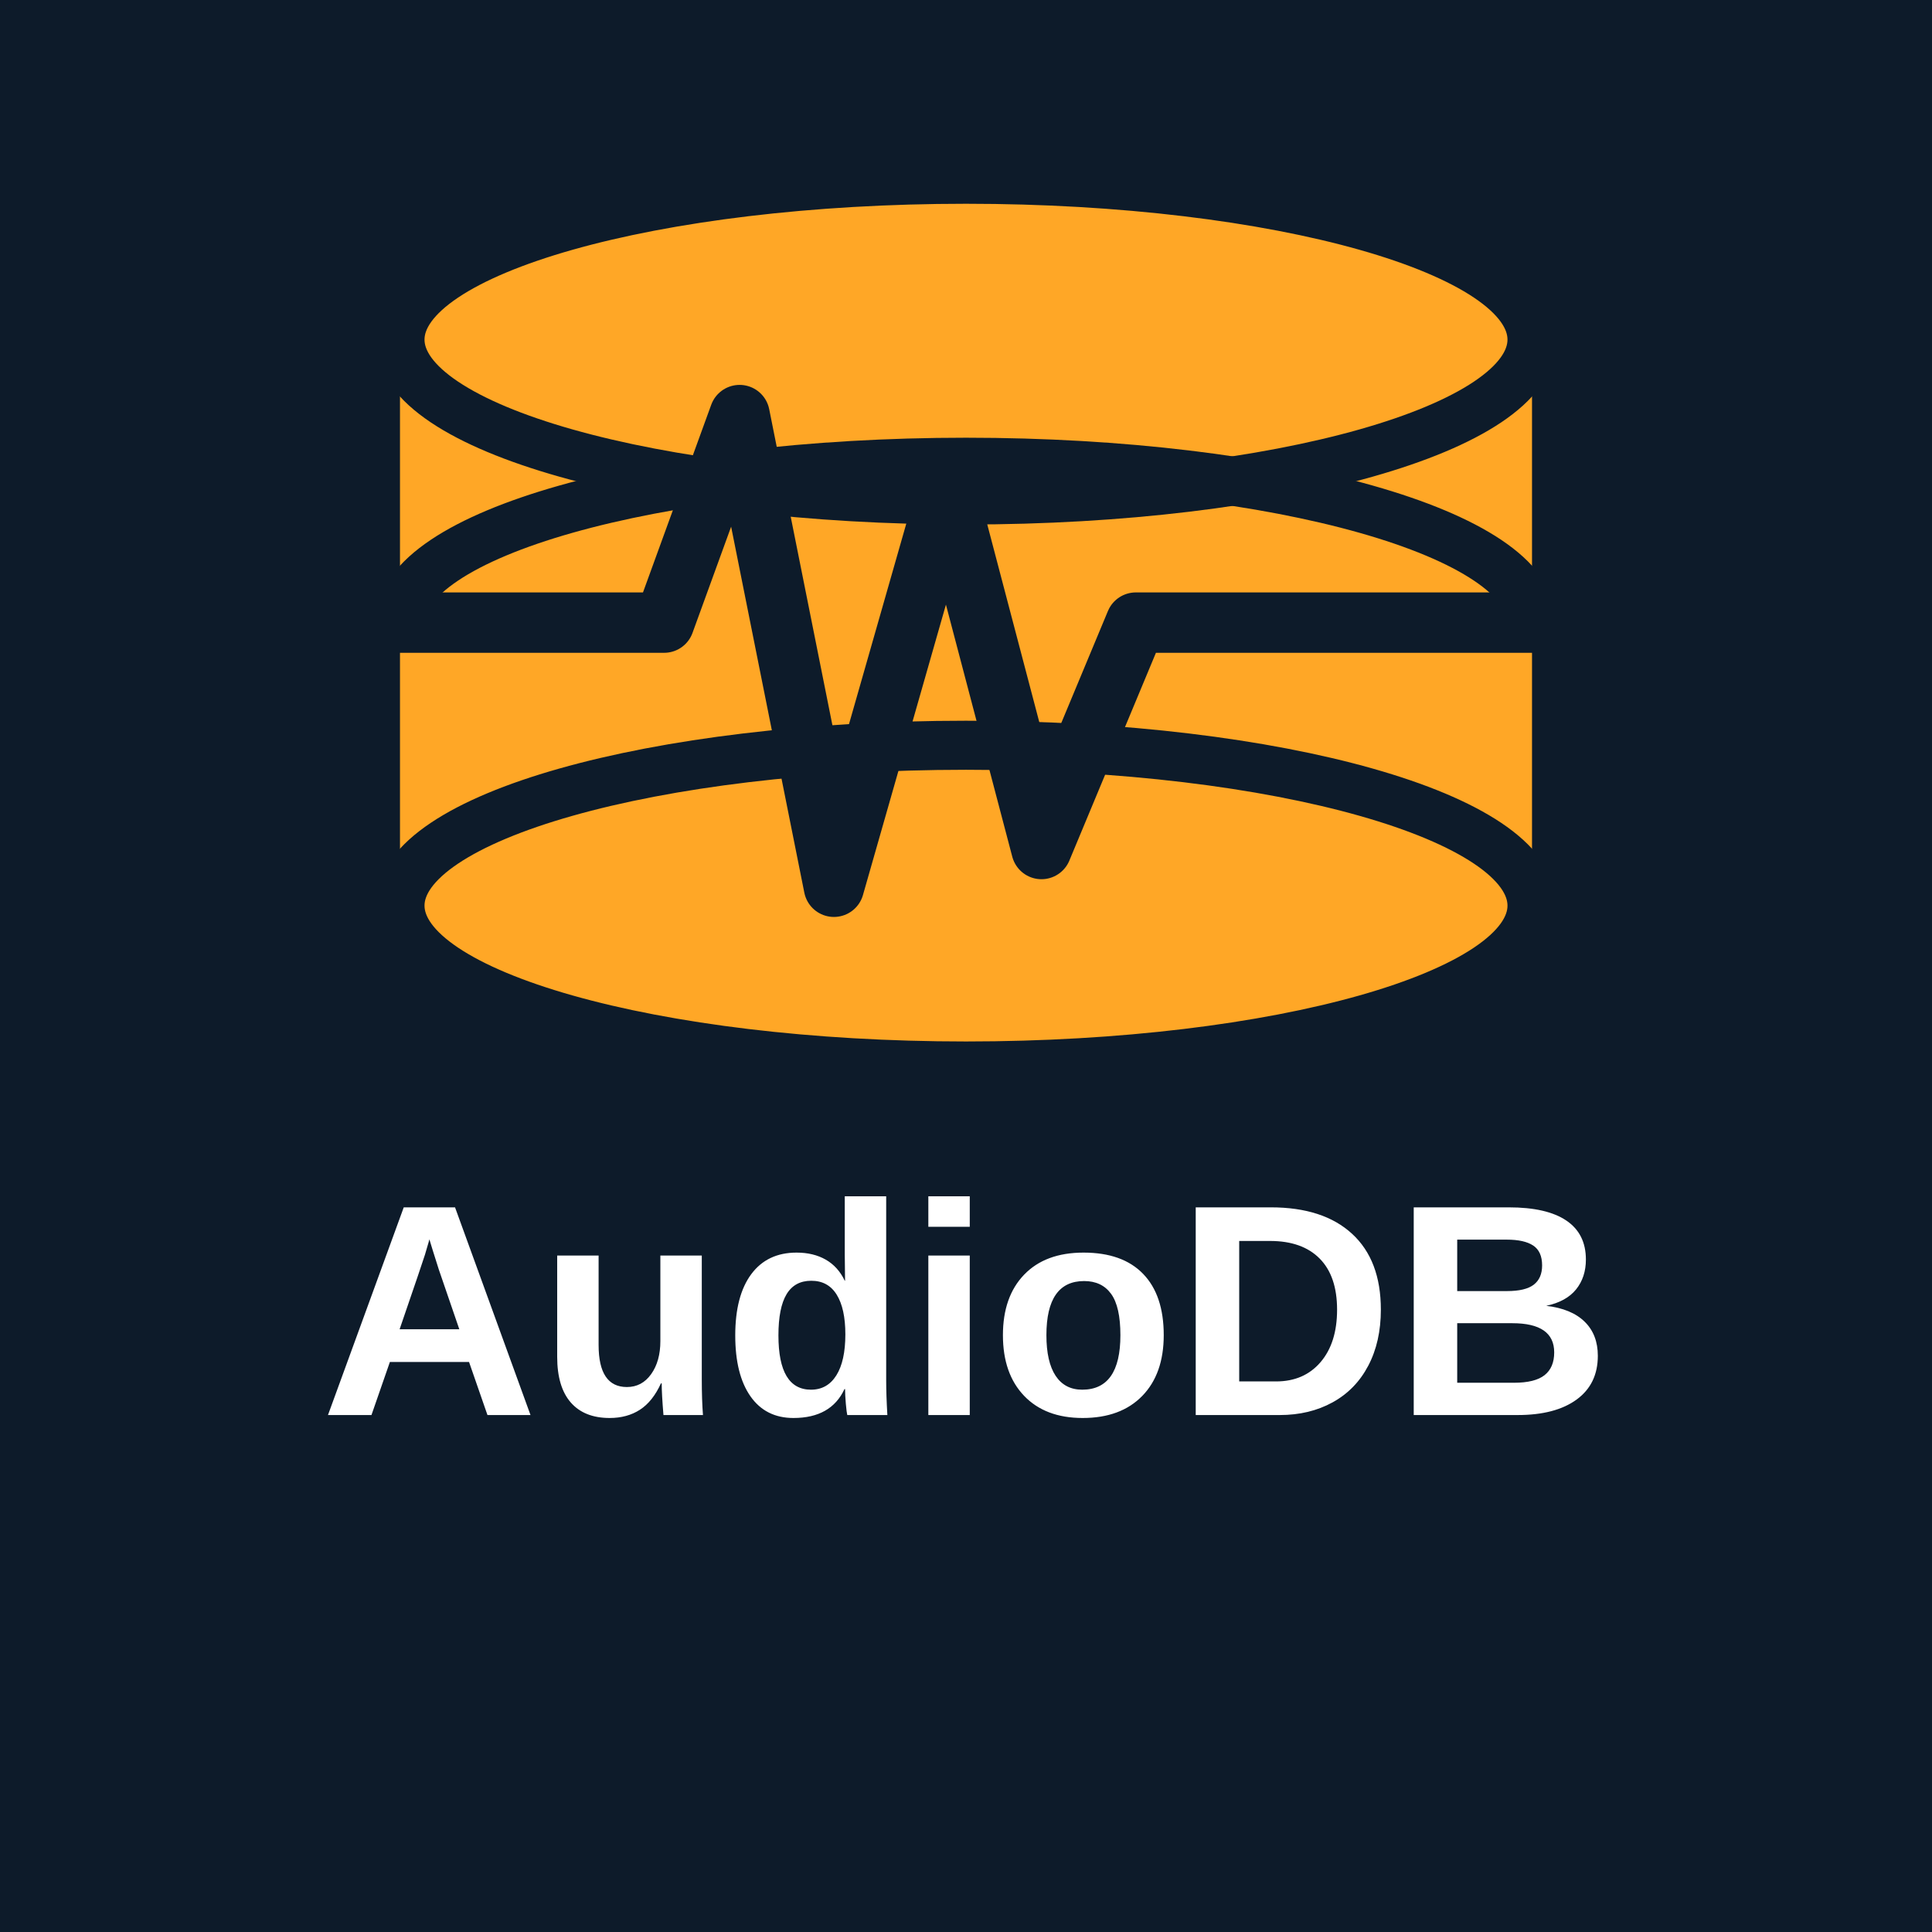
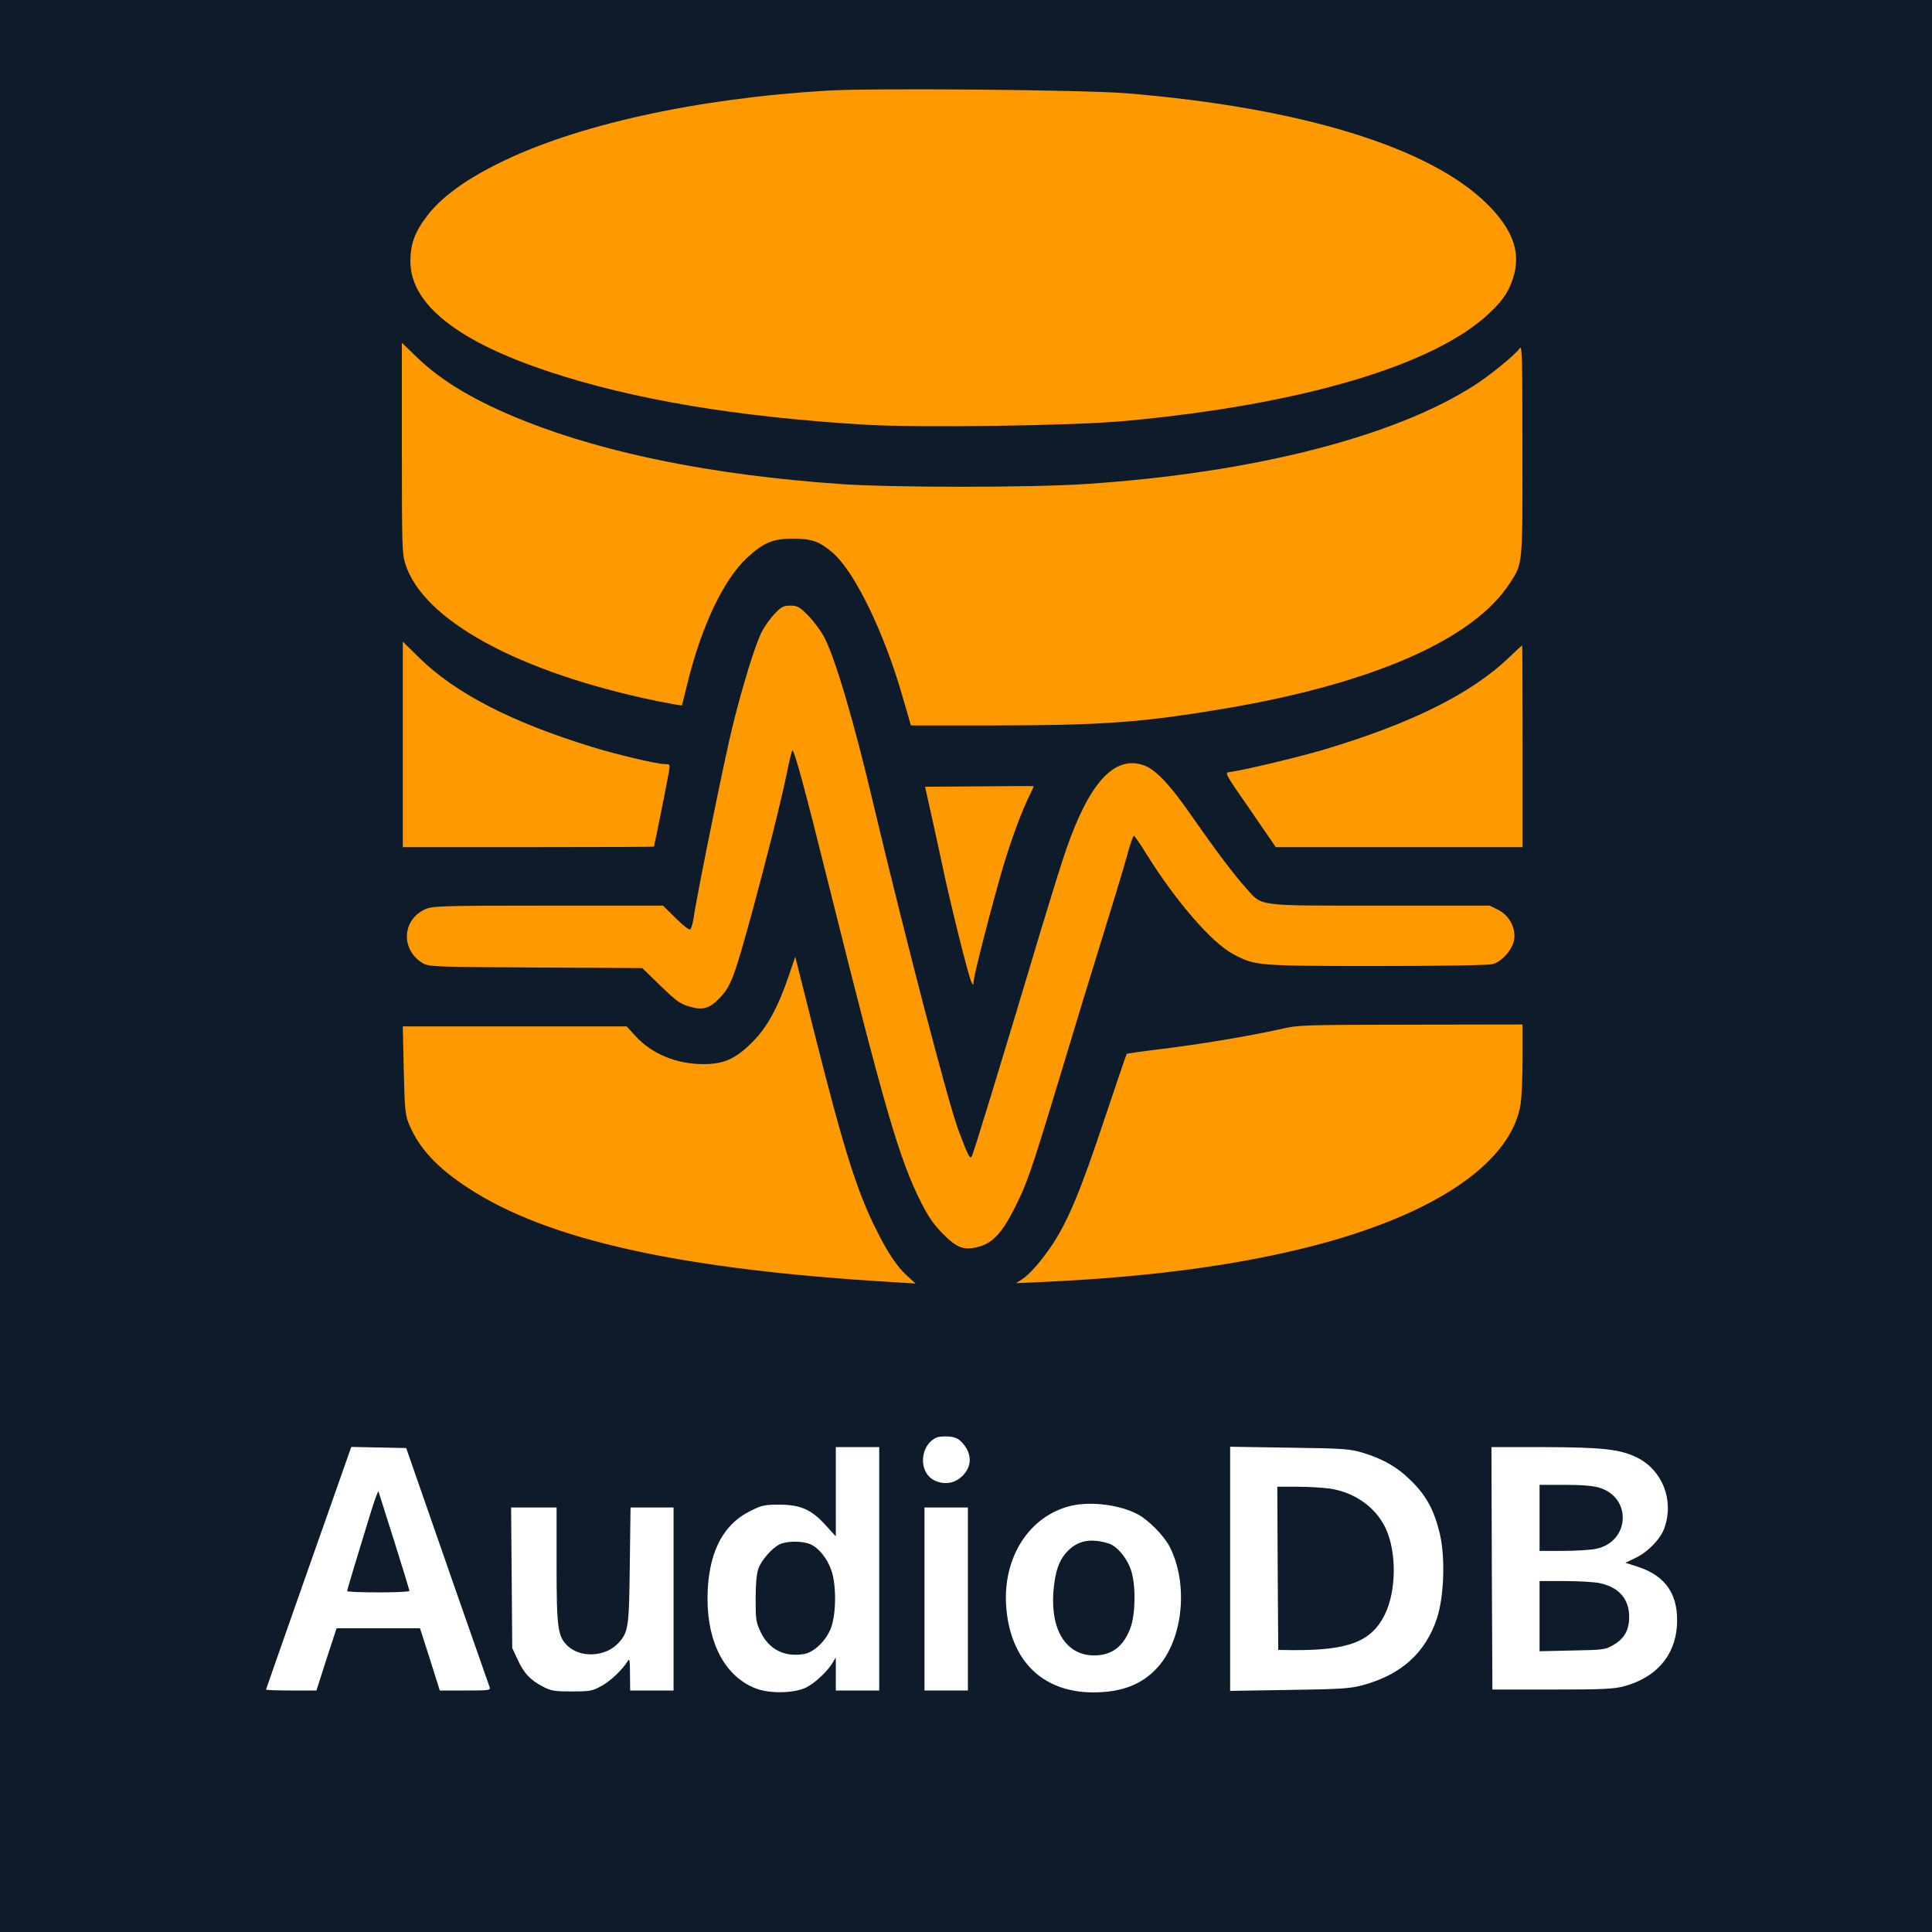
- <svg xmlns="http://www.w3.org/2000/svg" width="1024" height="1024" viewBox="0 0 1024 1024">
+ <svg xmlns="http://www.w3.org/2000/svg" version="1.0" width="1024" height="1024" viewBox="0 0 1024 1024" preserveAspectRatio="xMidYMid meet">
  <rect width="1024" height="1024" fill="#0D1B2A" />
-   <g id="database-icon" transform="translate(512, 330)">
-     <ellipse cx="0" cy="-150" rx="300" ry="85" fill="#FFA726" />
-     <rect x="-300" y="-150" width="600" height="150" fill="#FFA726" />
-     <ellipse cx="0" cy="0" rx="300" ry="85" fill="#FFA726" />
-     <ellipse cx="0" cy="0" rx="300" ry="85" fill="none" stroke="#0D1B2A" stroke-width="26" />
-     <rect x="-300" y="0" width="600" height="150" fill="#FFA726" />
-     <ellipse cx="0" cy="150" rx="300" ry="85" fill="#FFA726" />
-     <ellipse cx="0" cy="150" rx="300" ry="85" fill="none" stroke="#0D1B2A" stroke-width="26" />
-     <ellipse cx="0" cy="-150" rx="300" ry="85" fill="none" stroke="#0D1B2A" stroke-width="26" />
-     <g id="waveform" fill="none" stroke="#0D1B2A" stroke-width="32" stroke-linecap="round" stroke-linejoin="round">
-       <path d="M -300 0 L -160 0 L -120 -110 L -70 140 L -10 -70 L 40 120 L 90 0 L 300 0" />
-     </g>
+   <g transform="translate(0,1024) scale(0.1,-0.1)" fill="#FF9900" stroke="none">
+     <path d="M4390 9760 c-700 -41 -1342 -183 -1750 -387 -178 -88 -303 -181 -377 -278 -65 -85 -87 -147 -88 -240 0 -226 248 -424 735 -585 447 -148 995 -240 1675 -281 289 -17 1099 -6 1380 20 935 86 1642 296 1932 574 75 71 108 124 129 206 32 125 -14 241 -145 371 -305 301 -990 511 -1916 586 -229 18 -1326 28 -1575 14z" />
+     <path d="M2130 7868 c0 -513 1 -561 18 -616 94 -299 601 -576 1335 -728 71 -14 129 -24 131 -23 1 2 15 56 30 119 74 301 191 548 315 663 89 82 137 102 246 102 99 0 140 -15 211 -77 115 -101 271 -422 367 -758 l45 -155 448 0 c573 1 779 16 1219 90 780 132 1314 366 1506 662 71 108 69 92 68 712 0 512 -1 554 -16 533 -23 -33 -156 -142 -238 -194 -423 -273 -1177 -465 -2055 -523 -292 -20 -1036 -20 -1313 0 -662 47 -1224 159 -1662 332 -260 103 -445 212 -577 341 l-78 75 0 -555z" />
+     <path d="M4105 6986 c-23 -24 -54 -68 -69 -97 -34 -71 -97 -272 -151 -489 -39 -153 -191 -900 -210 -1033 -4 -26 -12 -50 -17 -53 -6 -4 -40 23 -77 60 l-67 66 -609 0 c-572 0 -613 -2 -651 -19 -124 -56 -131 -216 -13 -286 33 -19 55 -20 598 -23 l565 -3 97 -94 c83 -81 105 -96 153 -110 70 -21 107 -10 158 43 62 64 78 106 177 467 73 269 152 583 182 730 12 61 25 113 28 117 9 11 60 -175 201 -742 289 -1158 368 -1429 483 -1655 38 -75 67 -117 116 -166 74 -74 109 -87 185 -68 74 18 126 73 189 197 69 135 90 195 232 664 129 427 147 486 268 878 47 151 95 312 107 358 13 45 26 82 30 82 4 0 34 -44 68 -99 156 -250 345 -468 458 -528 116 -62 129 -63 764 -63 358 0 589 4 612 10 49 14 104 76 113 129 10 62 -25 129 -85 159 l-44 22 -581 0 c-663 0 -623 -5 -709 91 -62 68 -166 206 -286 379 -122 176 -197 254 -261 275 -154 51 -286 -94 -409 -450 -23 -66 -81 -253 -130 -415 -228 -762 -359 -1190 -370 -1210 -9 -16 -21 9 -71 142 -55 148 -289 1048 -449 1723 -104 442 -203 776 -262 889 -18 33 -56 85 -85 114 -46 46 -56 52 -94 52 -37 0 -48 -6 -84 -44z" />
+     <path d="M2135 6294 l0 -544 664 0 c366 0 666 1 667 3 2 2 67 326 80 400 6 36 5 37 -22 37 -40 0 -262 52 -386 91 -426 131 -723 284 -913 470 l-90 88 0 -545z" />
+     <path d="M7999 6756 c-201 -193 -522 -352 -985 -490 -139 -41 -430 -110 -497 -118 -27 -3 -26 -6 109 -200 l136 -198 654 0 654 0 0 535 c0 294 -1 535 -2 535 -2 -1 -33 -29 -69 -64z" />
+     <path d="M5189 6072 l-286 -2 23 -103 c13 -56 42 -190 65 -297 46 -221 144 -613 159 -638 8 -15 9 -15 10 3 0 33 105 437 159 619 49 160 99 293 142 379 11 21 19 40 17 40 -2 1 -132 1 -289 -1z" />
+     <path d="M4182 5072 c-59 -173 -116 -278 -197 -358 -88 -87 -148 -114 -258 -114 -141 0 -272 54 -357 147 l-49 53 -593 0 -593 0 5 -232 c5 -212 8 -238 28 -287 54 -128 147 -229 314 -338 421 -276 1128 -432 2257 -499 l114 -7 -43 39 c-55 49 -105 124 -167 249 -101 201 -173 430 -327 1042 l-101 402 -33 -97z" />
+     <path d="M6780 4784 c-152 -34 -418 -79 -625 -104 -99 -12 -181 -24 -183 -25 -2 -2 -57 -164 -123 -361 -122 -366 -188 -525 -273 -653 -56 -84 -121 -158 -161 -183 l-30 -19 135 6 c582 26 1067 92 1475 201 630 169 1017 439 1065 744 5 36 10 145 10 243 l0 177 -592 -1 c-588 -1 -594 -1 -698 -25z" />
  </g>
-   <g id="text-group">
-     <text x="512" y="750" font-family="Arial, Helvetica, sans-serif" font-size="160" font-weight="bold" fill="#FFFFFF" text-anchor="middle" letter-spacing="0">
-       AudioDB
-     </text>
+   <g transform="translate(0,1024) scale(0.1,-0.1)" fill="#FFFFFF" stroke="none">
+     <path d="M4965 2621 c-90 -39 -99 -182 -15 -226 49 -25 104 -20 144 16 58 50 61 121 8 180 -21 24 -38 32 -72 35 -25 2 -54 0 -65 -5z" />
+     <path d="M1852 2543 c-60 -169 -442 -1255 -442 -1258 0 -3 60 -5 133 -5 l134 0 53 165 54 165 221 0 221 0 53 -165 52 -165 135 0 c126 0 136 1 129 18 -9 24 -369 1055 -409 1172 l-33 95 -145 3 -146 3 -10 -28z m238 -473 c44 -140 80 -258 80 -262 0 -5 -74 -8 -165 -8 -91 0 -165 3 -165 7 0 7 59 203 127 423 20 63 37 111 39 105 2 -5 40 -125 84 -265z" />
+     <path d="M4430 2333 l0 -236 -55 60 c-74 82 -132 108 -245 108 -77 0 -92 -3 -152 -33 -151 -74 -228 -231 -228 -467 0 -237 96 -414 258 -475 74 -28 205 -25 267 7 46 24 109 83 136 127 l19 31 0 -87 0 -88 115 0 115 0 0 645 0 645 -115 0 -115 0 0 -237z m-137 -277 c45 -18 91 -75 113 -138 29 -81 26 -245 -5 -315 -28 -64 -87 -119 -136 -129 -103 -19 -187 21 -232 113 -26 54 -28 66 -28 178 0 76 5 134 14 159 16 47 75 114 116 132 39 17 117 17 158 0z" />
+     <path d="M6520 1925 l0 -647 313 5 c275 4 321 7 389 25 206 56 334 172 395 357 37 116 44 322 14 447 -29 122 -71 200 -150 278 -74 74 -151 118 -261 151 -69 20 -101 22 -387 26 l-313 5 0 -647z m530 425 c134 -21 244 -101 296 -214 57 -126 55 -329 -6 -453 -71 -144 -192 -191 -490 -189 l-75 1 -3 433 -2 432 107 0 c60 0 137 -5 173 -10z" />
+     <path d="M7907 1928 l3 -643 317 0 c272 0 327 3 383 18 167 46 266 159 278 317 11 164 -56 267 -208 316 l-65 21 50 24 c69 32 138 103 158 164 50 146 -13 304 -147 370 -90 44 -182 54 -491 55 l-280 0 2 -642z m569 427 c175 -52 163 -286 -16 -324 -28 -6 -107 -11 -175 -11 l-125 0 0 175 0 175 133 0 c89 0 150 -5 183 -15z m3 -506 c102 -22 156 -84 156 -179 0 -71 -27 -117 -86 -150 -41 -24 -54 -25 -216 -28 l-173 -4 0 186 0 186 135 0 c73 0 157 -5 184 -11z" />
+     <path d="M5677 2259 c-220 -52 -363 -272 -344 -534 21 -286 192 -455 461 -455 152 0 260 42 342 133 135 150 164 441 64 638 -30 59 -110 140 -168 172 -95 51 -248 71 -355 46z m200 -200 c45 -14 101 -83 120 -149 24 -81 21 -229 -6 -300 -37 -97 -98 -144 -191 -144 -146 -1 -231 129 -217 334 8 109 30 173 78 221 55 55 122 67 216 38z" />
+     <path d="M2712 1878 l3 -373 28 -60 c34 -74 67 -109 132 -143 45 -24 61 -27 155 -27 97 0 109 2 158 29 49 27 111 86 139 132 10 16 12 4 12 -68 l1 -88 115 0 115 0 0 485 0 485 -114 0 -114 0 -4 -307 c-4 -331 -7 -353 -61 -412 -68 -73 -200 -80 -269 -14 -52 50 -58 95 -58 430 l0 303 -121 0 -120 0 3 -372z" />
+     <path d="M4900 1765 l0 -485 115 0 115 0 0 485 0 485 -115 0 -115 0 0 -485z" />
  </g>
</svg>
